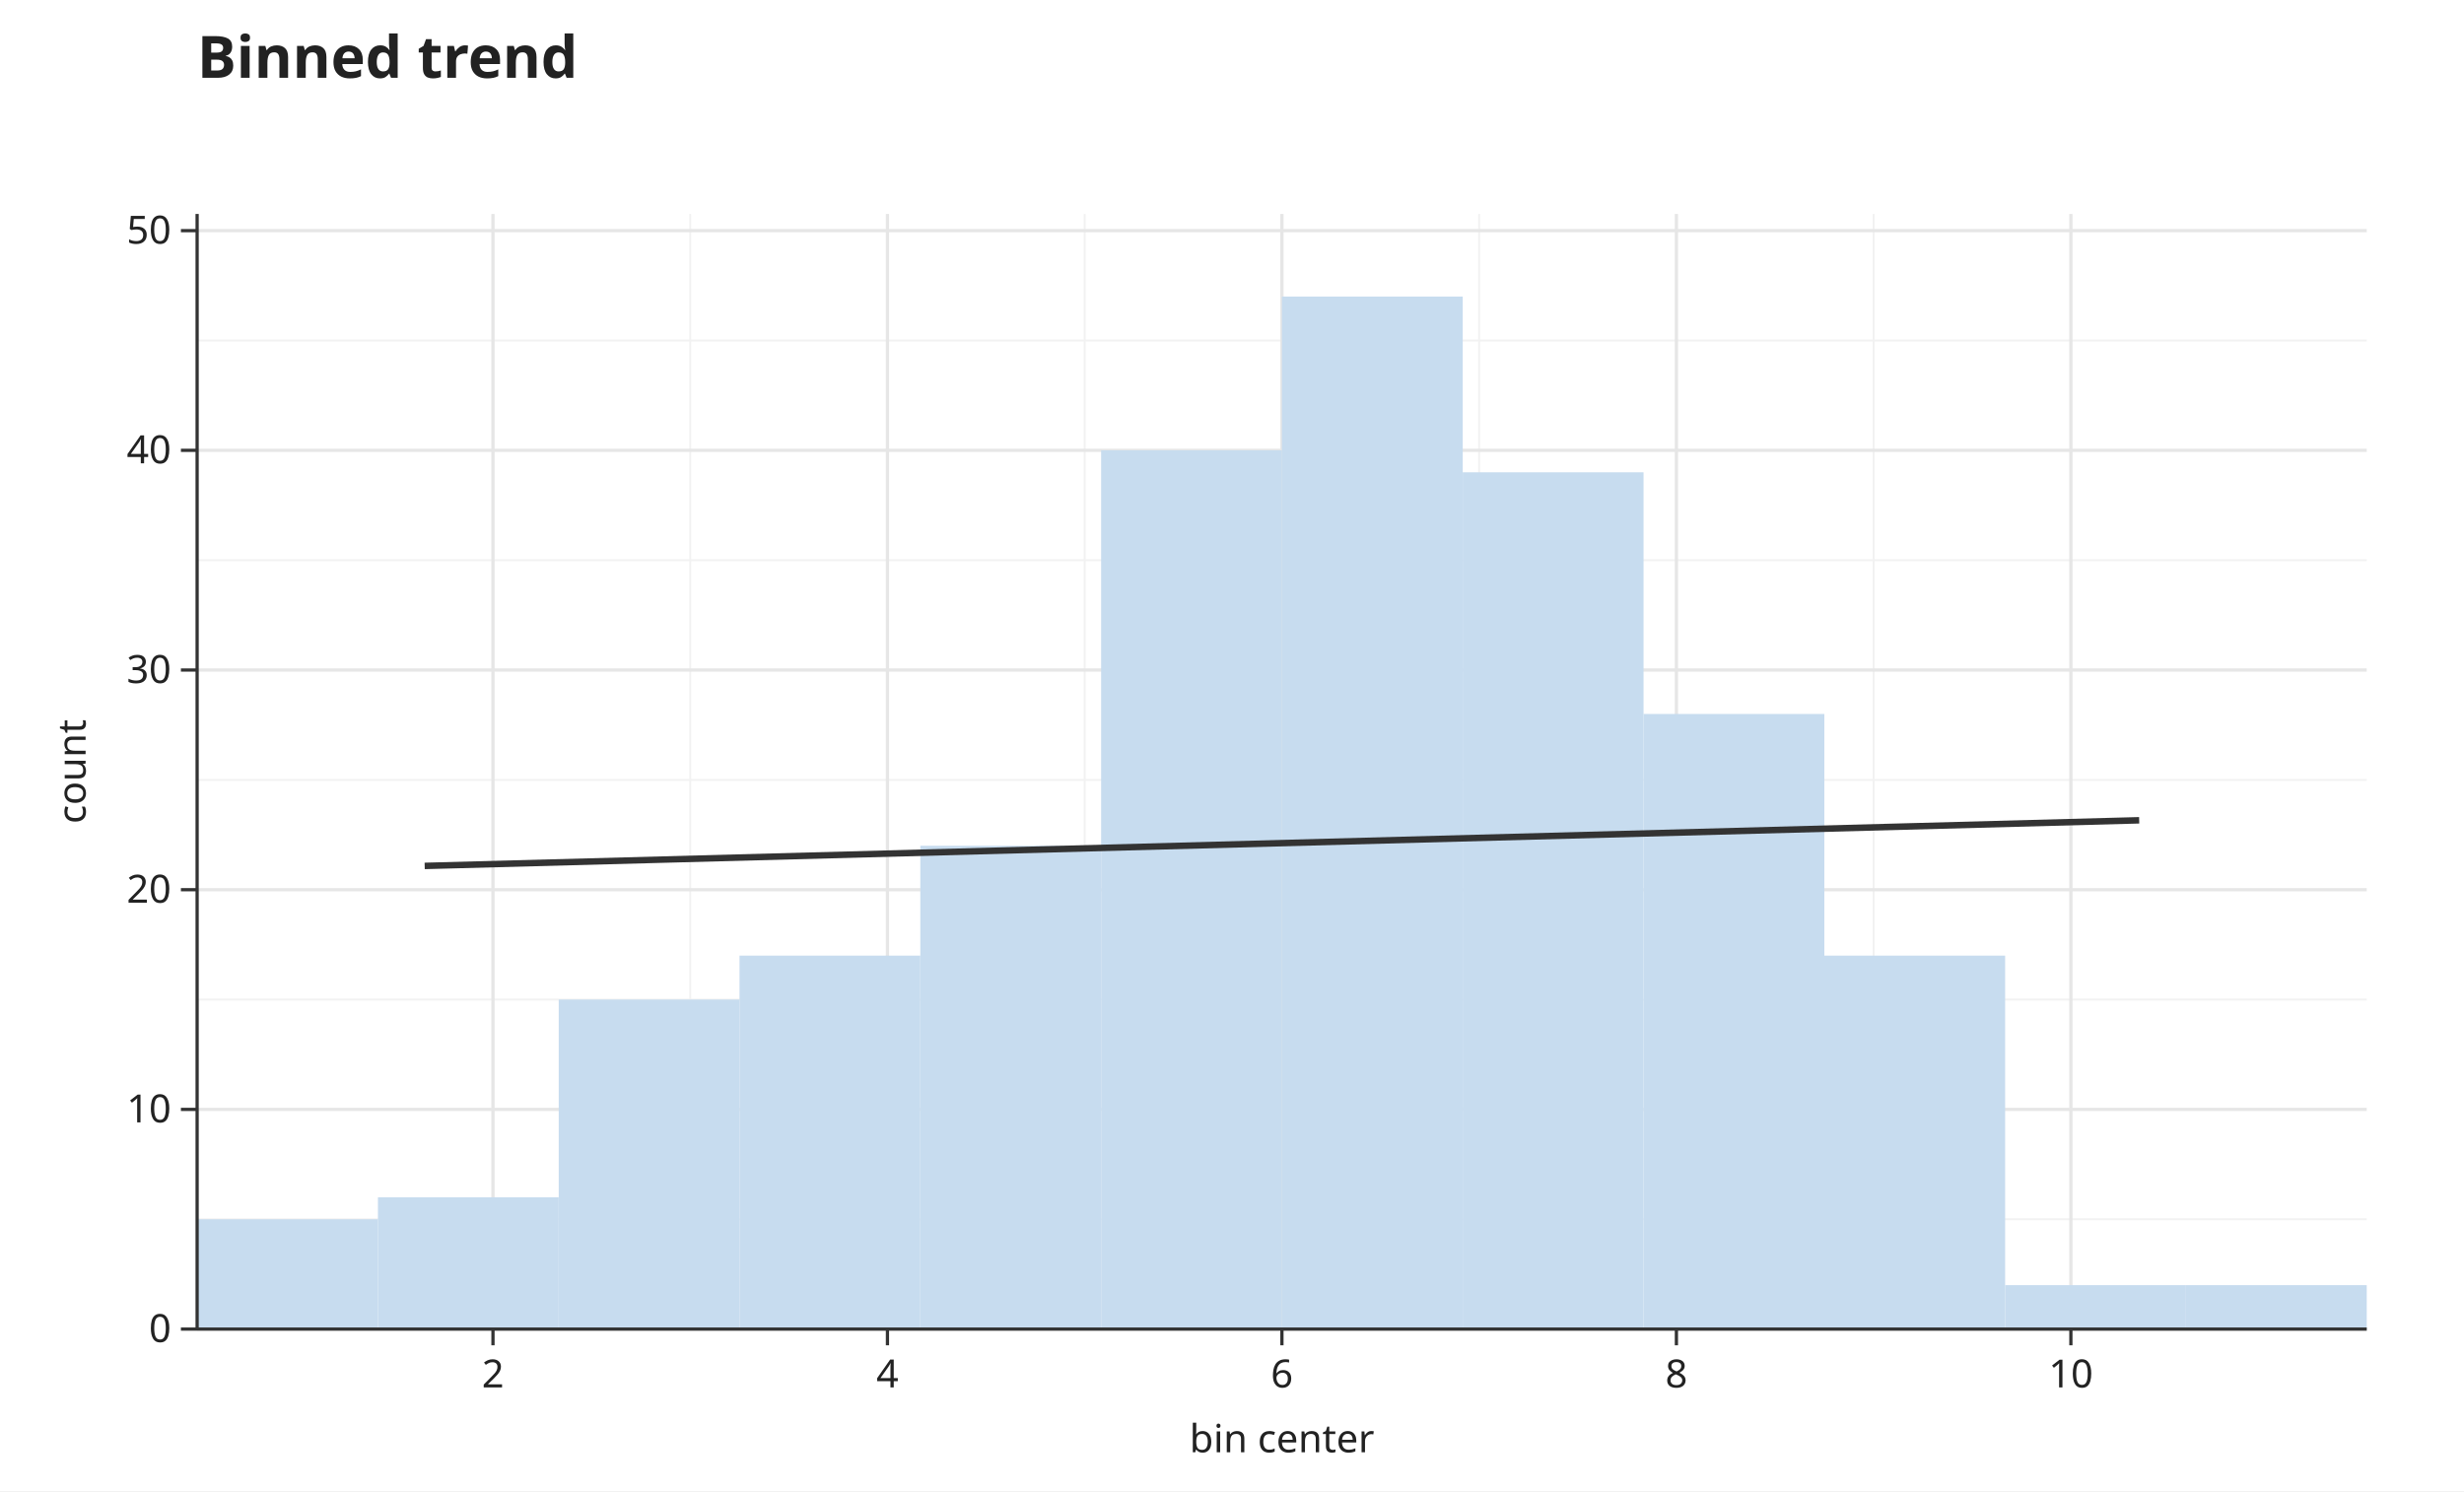
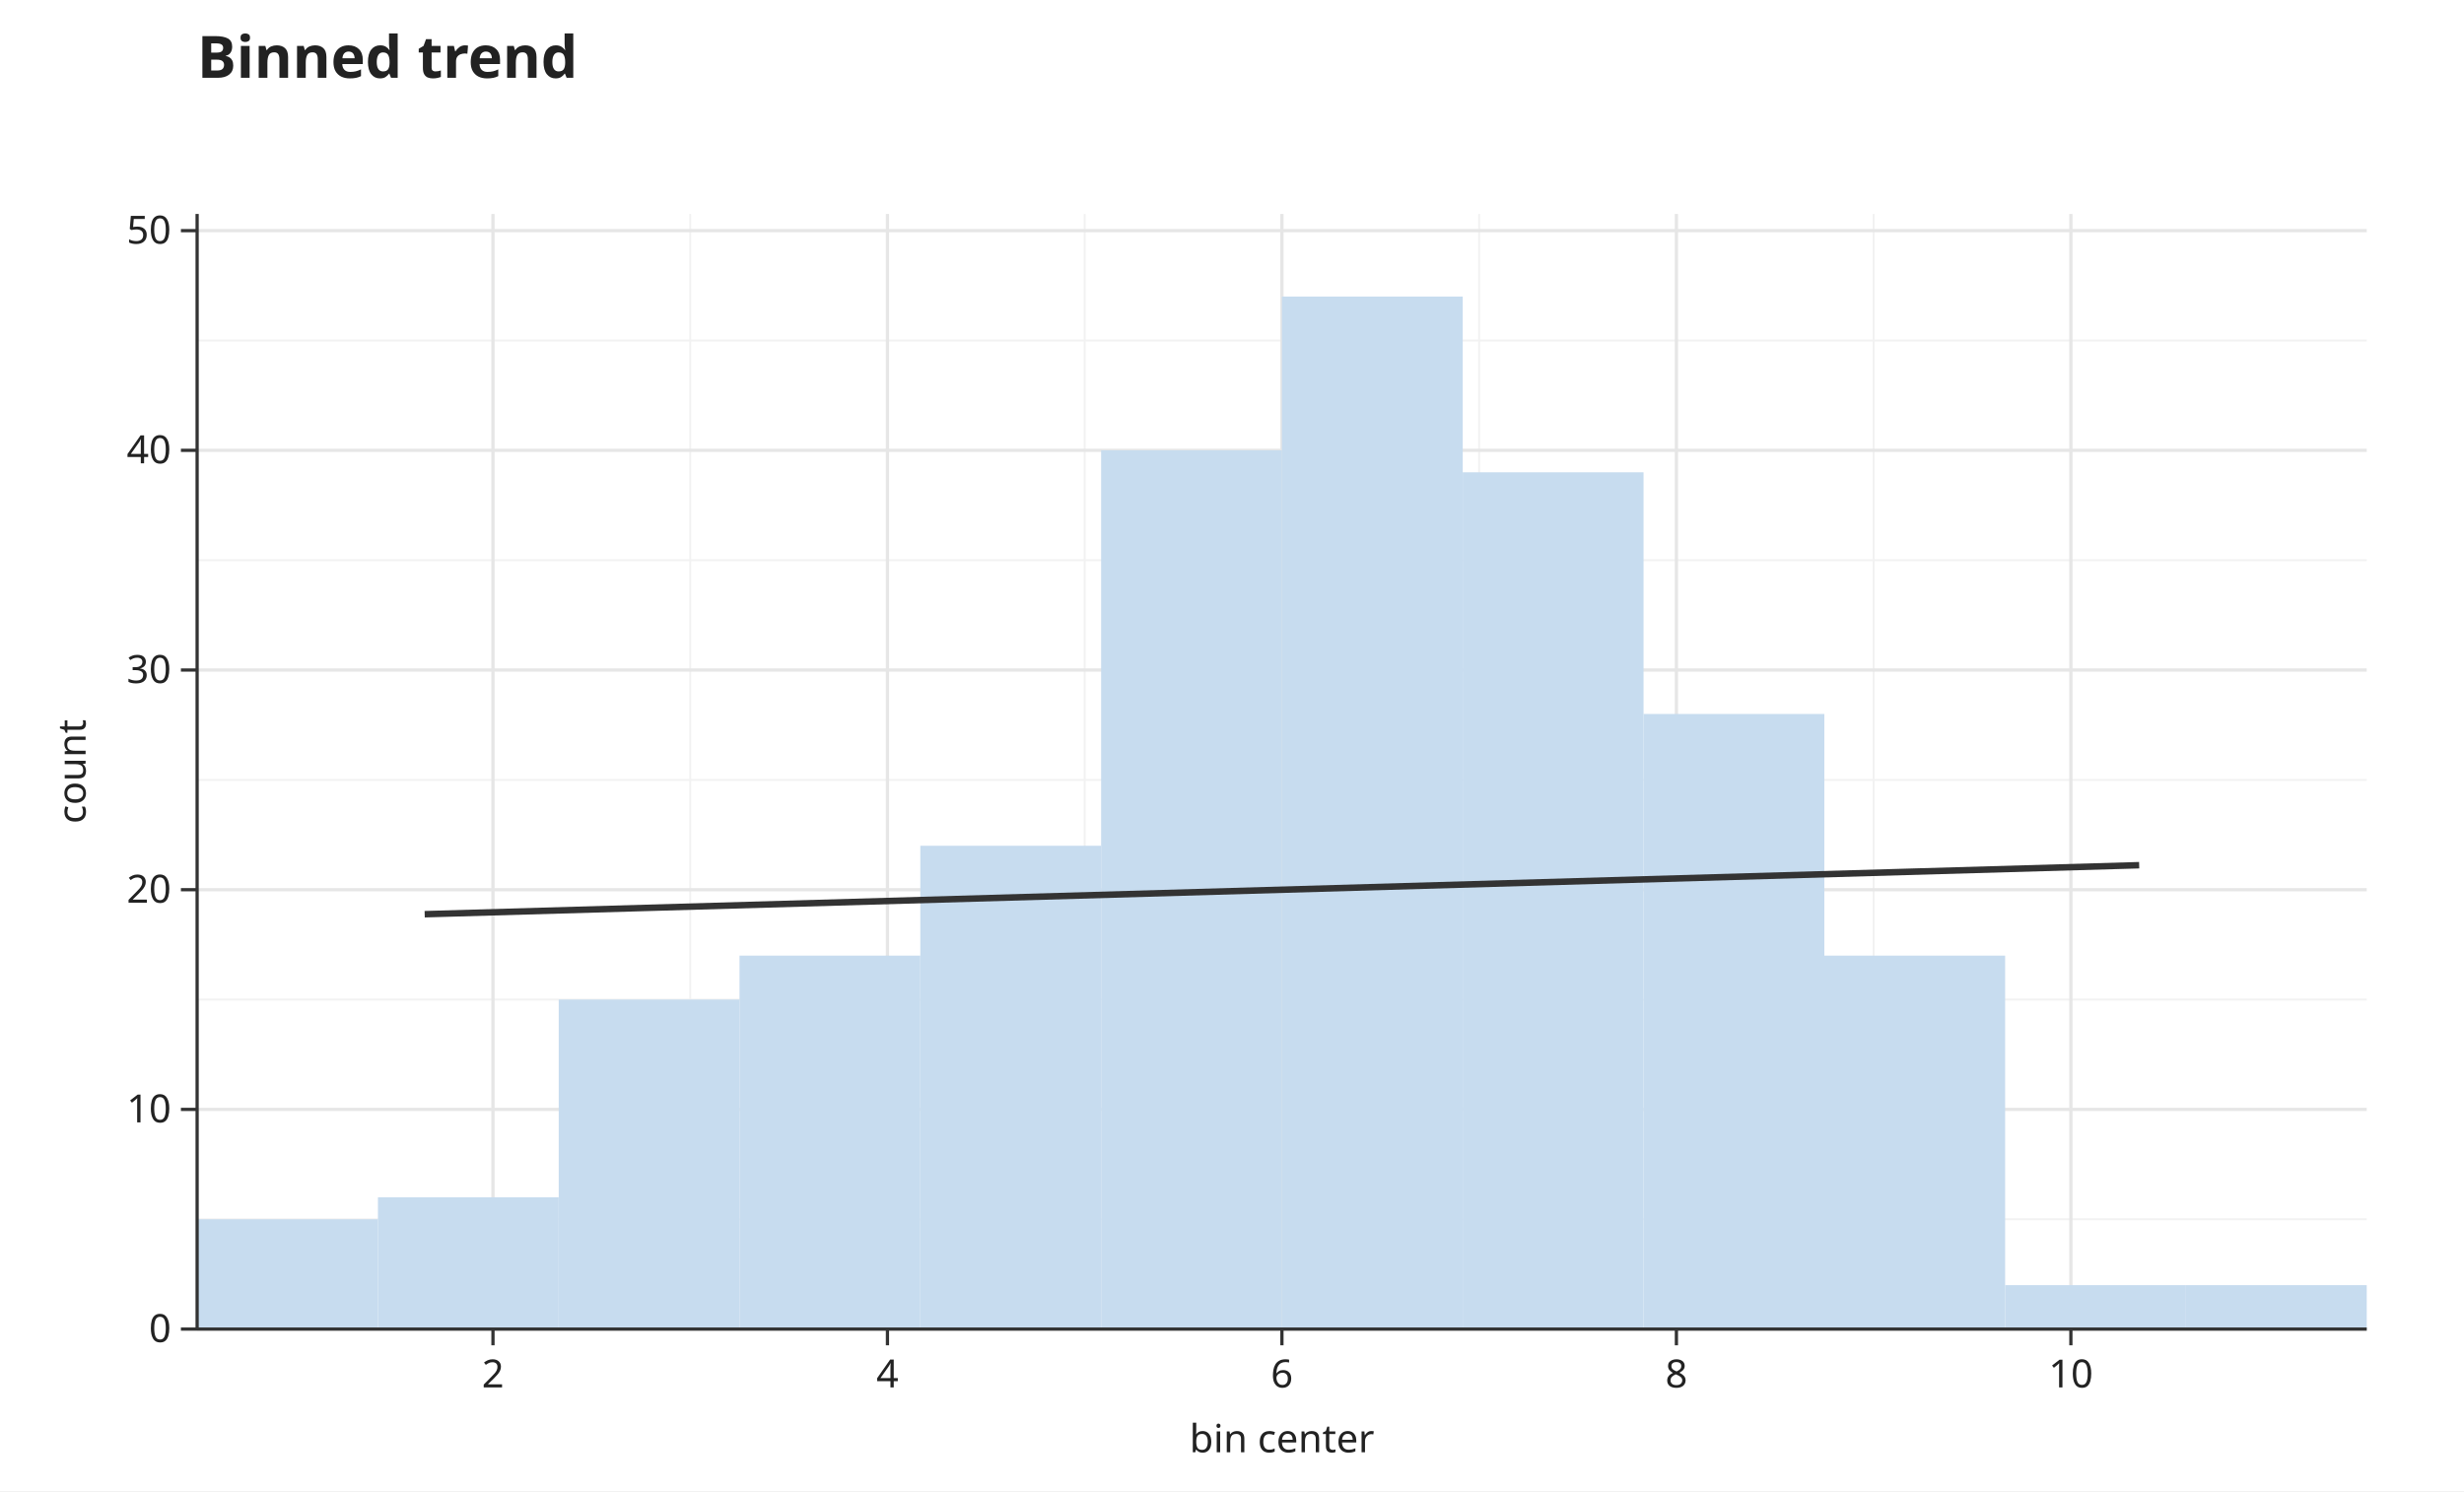
<svg xmlns="http://www.w3.org/2000/svg" width="760" height="460" viewBox="0 0 760 460" role="img" aria-label="Binned trend">
  <rect class="algraf-background" x="0" y="0" width="760" height="460" fill="#ffffff" />
  <text class="algraf-title" x="60.8" y="24" font-family="system-ui, sans-serif" font-size="18" font-weight="600" fill="#222222">Binned trend</text>
  <rect class="algraf-plot-area" x="60.8" y="66" width="669.2" height="344" fill="#ffffff" />
  <g class="algraf-grid">
    <line x1="212.891" y1="66" x2="212.891" y2="410" stroke="#f2f2f2" stroke-width="0.6" />
    <line x1="334.564" y1="66" x2="334.564" y2="410" stroke="#f2f2f2" stroke-width="0.6" />
    <line x1="456.236" y1="66" x2="456.236" y2="410" stroke="#f2f2f2" stroke-width="0.6" />
    <line x1="577.909" y1="66" x2="577.909" y2="410" stroke="#f2f2f2" stroke-width="0.6" />
    <line x1="60.8" y1="376.115" x2="730" y2="376.115" stroke="#f2f2f2" stroke-width="0.6" />
    <line x1="60.8" y1="308.345" x2="730" y2="308.345" stroke="#f2f2f2" stroke-width="0.6" />
    <line x1="60.8" y1="240.575" x2="730" y2="240.575" stroke="#f2f2f2" stroke-width="0.6" />
    <line x1="60.8" y1="172.805" x2="730" y2="172.805" stroke="#f2f2f2" stroke-width="0.6" />
    <line x1="60.8" y1="105.035" x2="730" y2="105.035" stroke="#f2f2f2" stroke-width="0.6" />
    <line x1="152.055" y1="66" x2="152.055" y2="410" stroke="#e6e6e6" stroke-width="1" />
    <line x1="273.727" y1="66" x2="273.727" y2="410" stroke="#e6e6e6" stroke-width="1" />
    <line x1="395.4" y1="66" x2="395.4" y2="410" stroke="#e6e6e6" stroke-width="1" />
    <line x1="517.073" y1="66" x2="517.073" y2="410" stroke="#e6e6e6" stroke-width="1" />
    <line x1="638.745" y1="66" x2="638.745" y2="410" stroke="#e6e6e6" stroke-width="1" />
    <line x1="60.8" y1="410" x2="730" y2="410" stroke="#e6e6e6" stroke-width="1" />
    <line x1="60.8" y1="342.23" x2="730" y2="342.23" stroke="#e6e6e6" stroke-width="1" />
    <line x1="60.8" y1="274.46" x2="730" y2="274.46" stroke="#e6e6e6" stroke-width="1" />
    <line x1="60.8" y1="206.69" x2="730" y2="206.69" stroke="#e6e6e6" stroke-width="1" />
    <line x1="60.8" y1="138.92" x2="730" y2="138.92" stroke="#e6e6e6" stroke-width="1" />
    <line x1="60.8" y1="71.151" x2="730" y2="71.151" stroke="#e6e6e6" stroke-width="1" />
  </g>
  <g class="algraf-layer algraf-geom-rect">
    <rect x="60.8" y="376.115" width="55.767" height="33.885" fill="#c7dcef" opacity="1" />
    <rect x="116.567" y="369.338" width="55.767" height="40.662" fill="#c7dcef" opacity="1" />
    <rect x="172.333" y="308.345" width="55.767" height="101.655" fill="#c7dcef" opacity="1" />
    <rect x="228.1" y="294.791" width="55.767" height="115.209" fill="#c7dcef" opacity="1" />
    <rect x="283.867" y="260.906" width="55.767" height="149.094" fill="#c7dcef" opacity="1" />
    <rect x="339.633" y="138.92" width="55.767" height="271.08" fill="#c7dcef" opacity="1" />
    <rect x="395.4" y="91.481" width="55.767" height="318.519" fill="#c7dcef" opacity="1" />
    <rect x="451.167" y="145.697" width="55.767" height="264.303" fill="#c7dcef" opacity="1" />
    <rect x="506.933" y="220.244" width="55.767" height="189.756" fill="#c7dcef" opacity="1" />
    <rect x="562.7" y="294.791" width="55.767" height="115.209" fill="#c7dcef" opacity="1" />
    <rect x="618.467" y="396.446" width="55.767" height="13.554" fill="#c7dcef" opacity="1" />
    <rect x="674.233" y="396.446" width="55.767" height="13.554" fill="#c7dcef" opacity="1" />
  </g>
  <g class="algraf-layer algraf-geom-line">
-     <path d="M130.989 267.121 L659.811 253.046" fill="none" stroke="#333333" stroke-width="2" opacity="1" />
+     <path d="M130.989 282.019 L659.811 266.901" fill="none" stroke="#333333" stroke-width="2" opacity="1" />
  </g>
  <g class="algraf-axes">
    <line x1="60.8" y1="410" x2="730" y2="410" stroke="#333333" stroke-width="1" />
    <line x1="152.055" y1="410" x2="152.055" y2="415" stroke="#333333" stroke-width="1" />
    <text x="152.055" y="428" text-anchor="middle" font-family="system-ui, sans-serif" font-size="12" fill="#222222">2</text>
    <line x1="273.727" y1="410" x2="273.727" y2="415" stroke="#333333" stroke-width="1" />
    <text x="273.727" y="428" text-anchor="middle" font-family="system-ui, sans-serif" font-size="12" fill="#222222">4</text>
    <line x1="395.4" y1="410" x2="395.4" y2="415" stroke="#333333" stroke-width="1" />
    <text x="395.4" y="428" text-anchor="middle" font-family="system-ui, sans-serif" font-size="12" fill="#222222">6</text>
    <line x1="517.073" y1="410" x2="517.073" y2="415" stroke="#333333" stroke-width="1" />
    <text x="517.073" y="428" text-anchor="middle" font-family="system-ui, sans-serif" font-size="12" fill="#222222">8</text>
    <line x1="638.745" y1="410" x2="638.745" y2="415" stroke="#333333" stroke-width="1" />
    <text x="638.745" y="428" text-anchor="middle" font-family="system-ui, sans-serif" font-size="12" fill="#222222">10</text>
    <text x="395.4" y="448" text-anchor="middle" font-family="system-ui, sans-serif" font-size="12" fill="#222222">bin center</text>
    <line x1="60.8" y1="66" x2="60.8" y2="410" stroke="#333333" stroke-width="1" />
    <line x1="55.8" y1="410" x2="60.8" y2="410" stroke="#333333" stroke-width="1" />
    <text x="52.8" y="414" text-anchor="end" font-family="system-ui, sans-serif" font-size="12" fill="#222222">0</text>
    <line x1="55.8" y1="342.23" x2="60.8" y2="342.23" stroke="#333333" stroke-width="1" />
    <text x="52.8" y="346.23" text-anchor="end" font-family="system-ui, sans-serif" font-size="12" fill="#222222">10</text>
    <line x1="55.8" y1="274.46" x2="60.8" y2="274.46" stroke="#333333" stroke-width="1" />
    <text x="52.8" y="278.46" text-anchor="end" font-family="system-ui, sans-serif" font-size="12" fill="#222222">20</text>
    <line x1="55.8" y1="206.69" x2="60.8" y2="206.69" stroke="#333333" stroke-width="1" />
    <text x="52.8" y="210.69" text-anchor="end" font-family="system-ui, sans-serif" font-size="12" fill="#222222">30</text>
    <line x1="55.8" y1="138.92" x2="60.8" y2="138.92" stroke="#333333" stroke-width="1" />
    <text x="52.8" y="142.92" text-anchor="end" font-family="system-ui, sans-serif" font-size="12" fill="#222222">40</text>
    <line x1="55.8" y1="71.151" x2="60.8" y2="71.151" stroke="#333333" stroke-width="1" />
    <text x="52.8" y="75.151" text-anchor="end" font-family="system-ui, sans-serif" font-size="12" fill="#222222">50</text>
    <text x="26.4" y="238" text-anchor="middle" transform="rotate(-90 26.4 238)" font-family="system-ui, sans-serif" font-size="12" fill="#222222">count</text>
  </g>
</svg>
